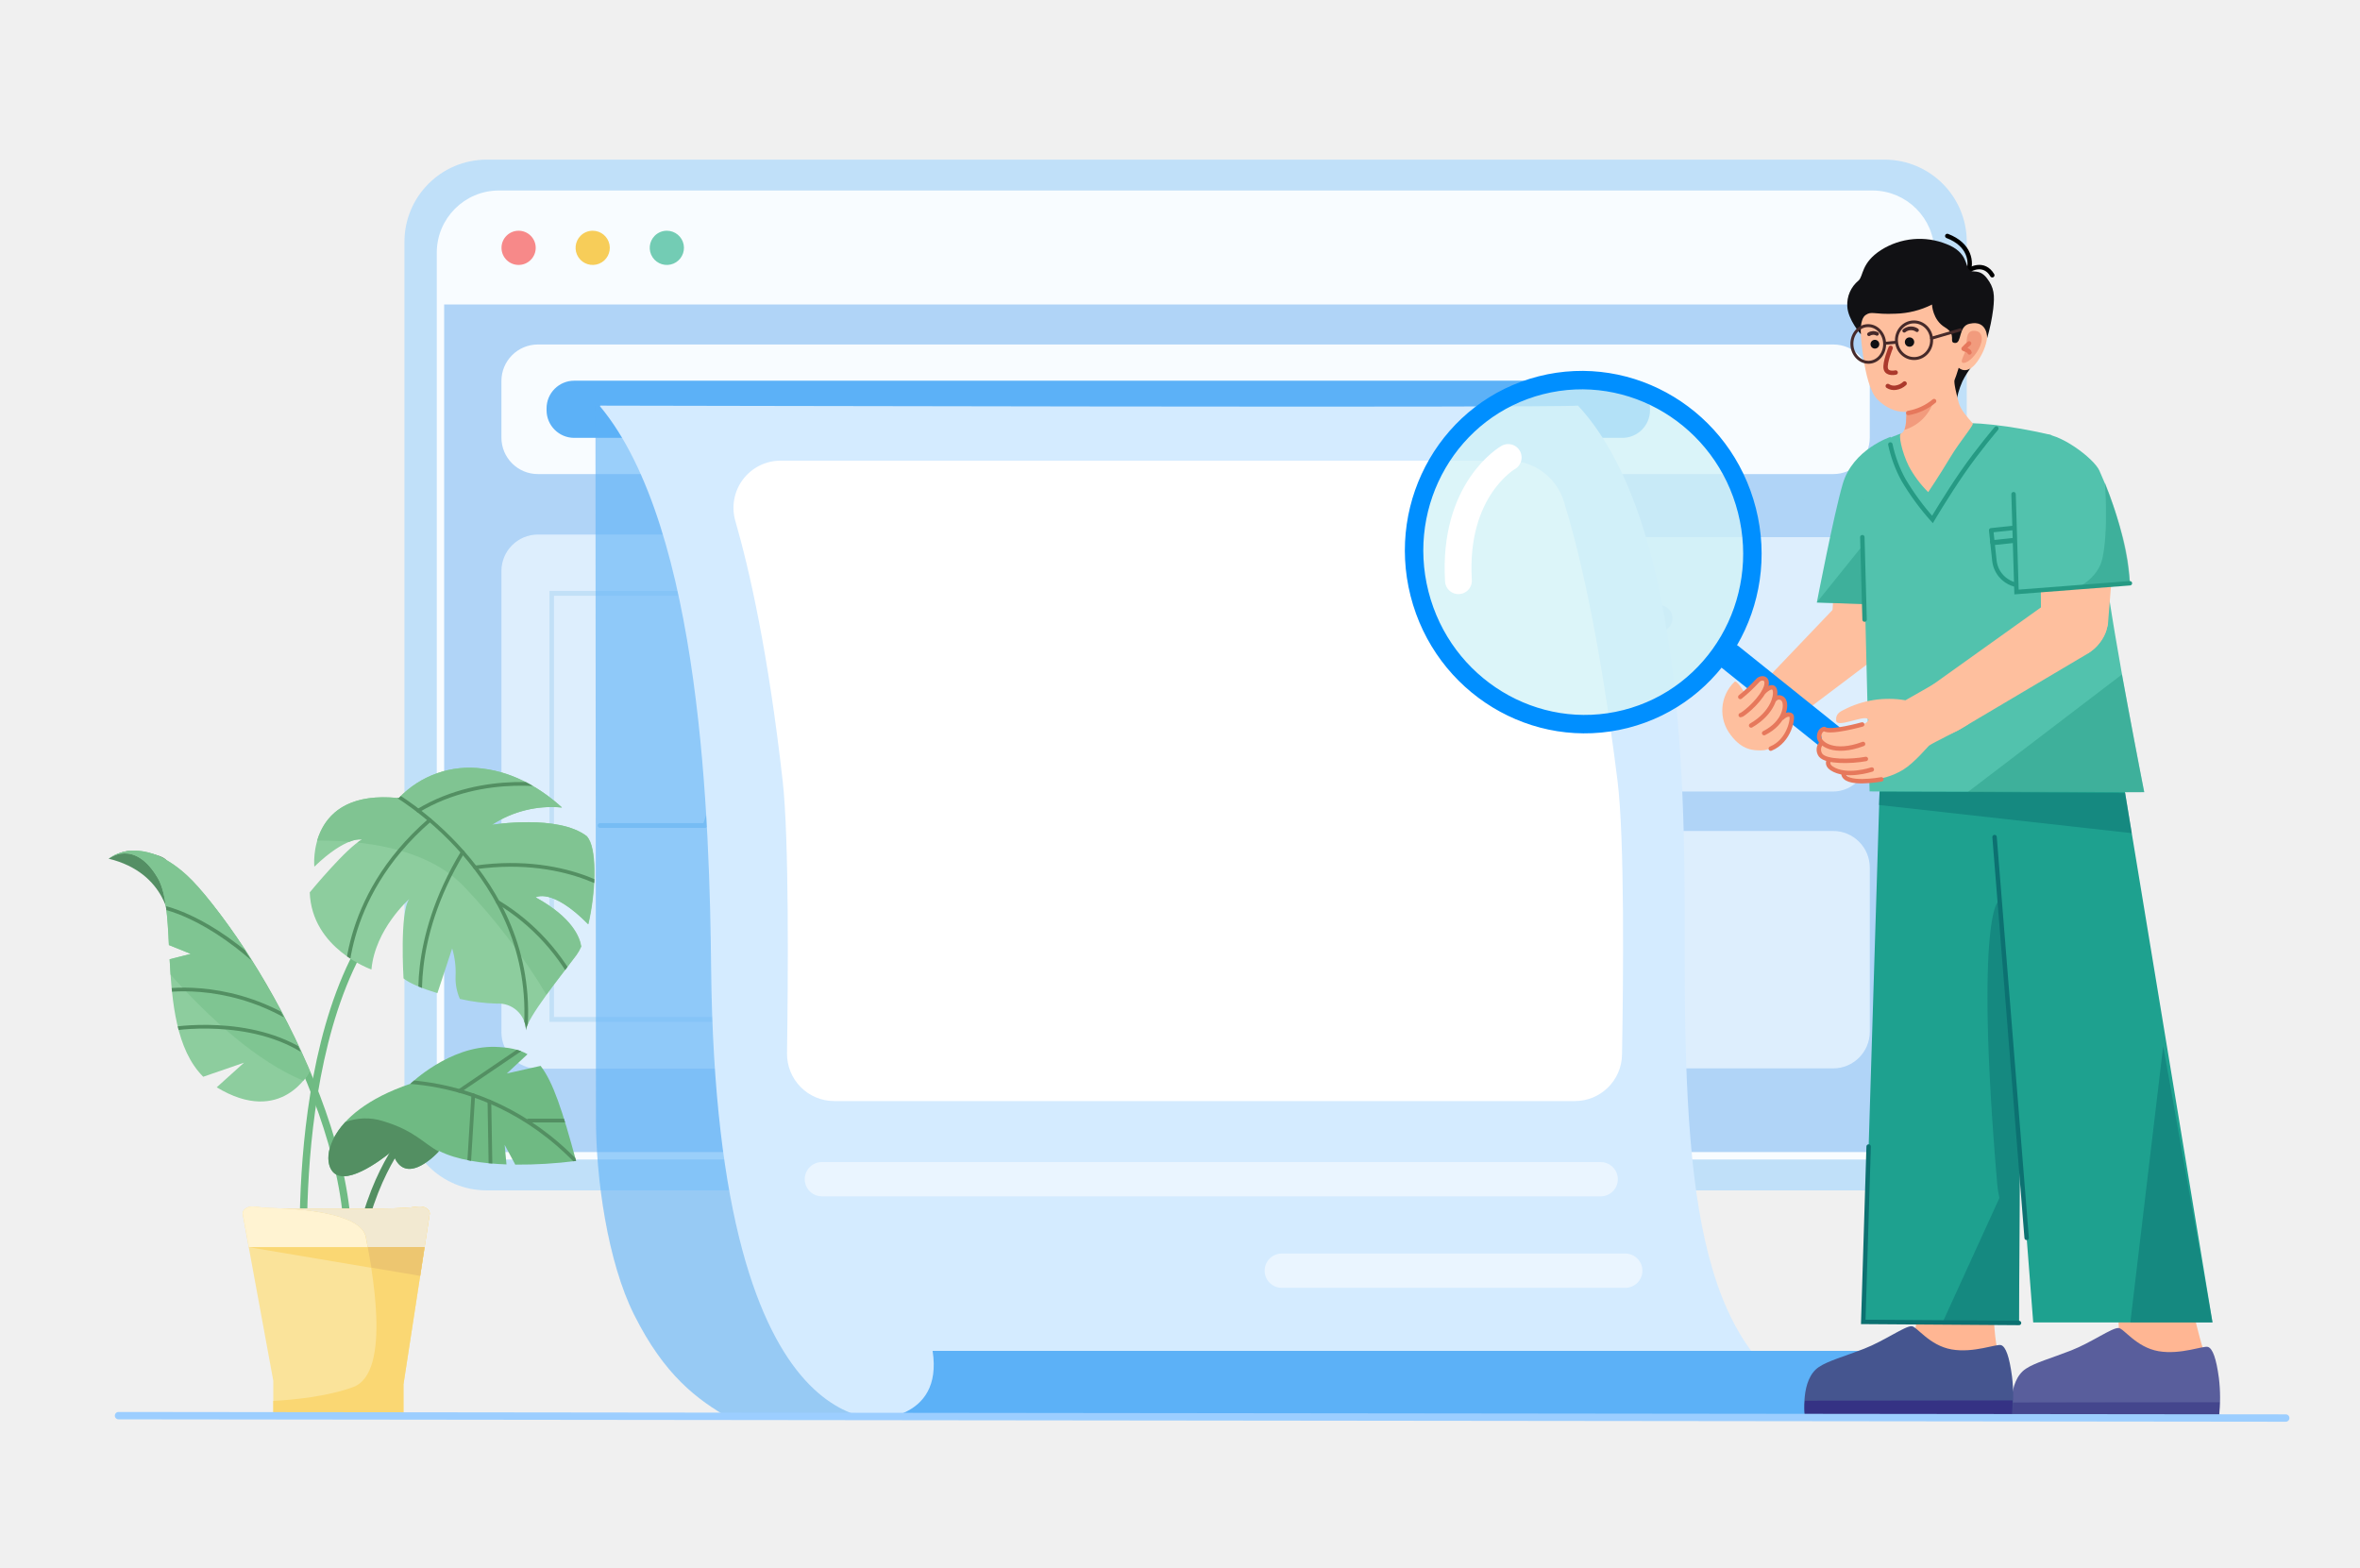
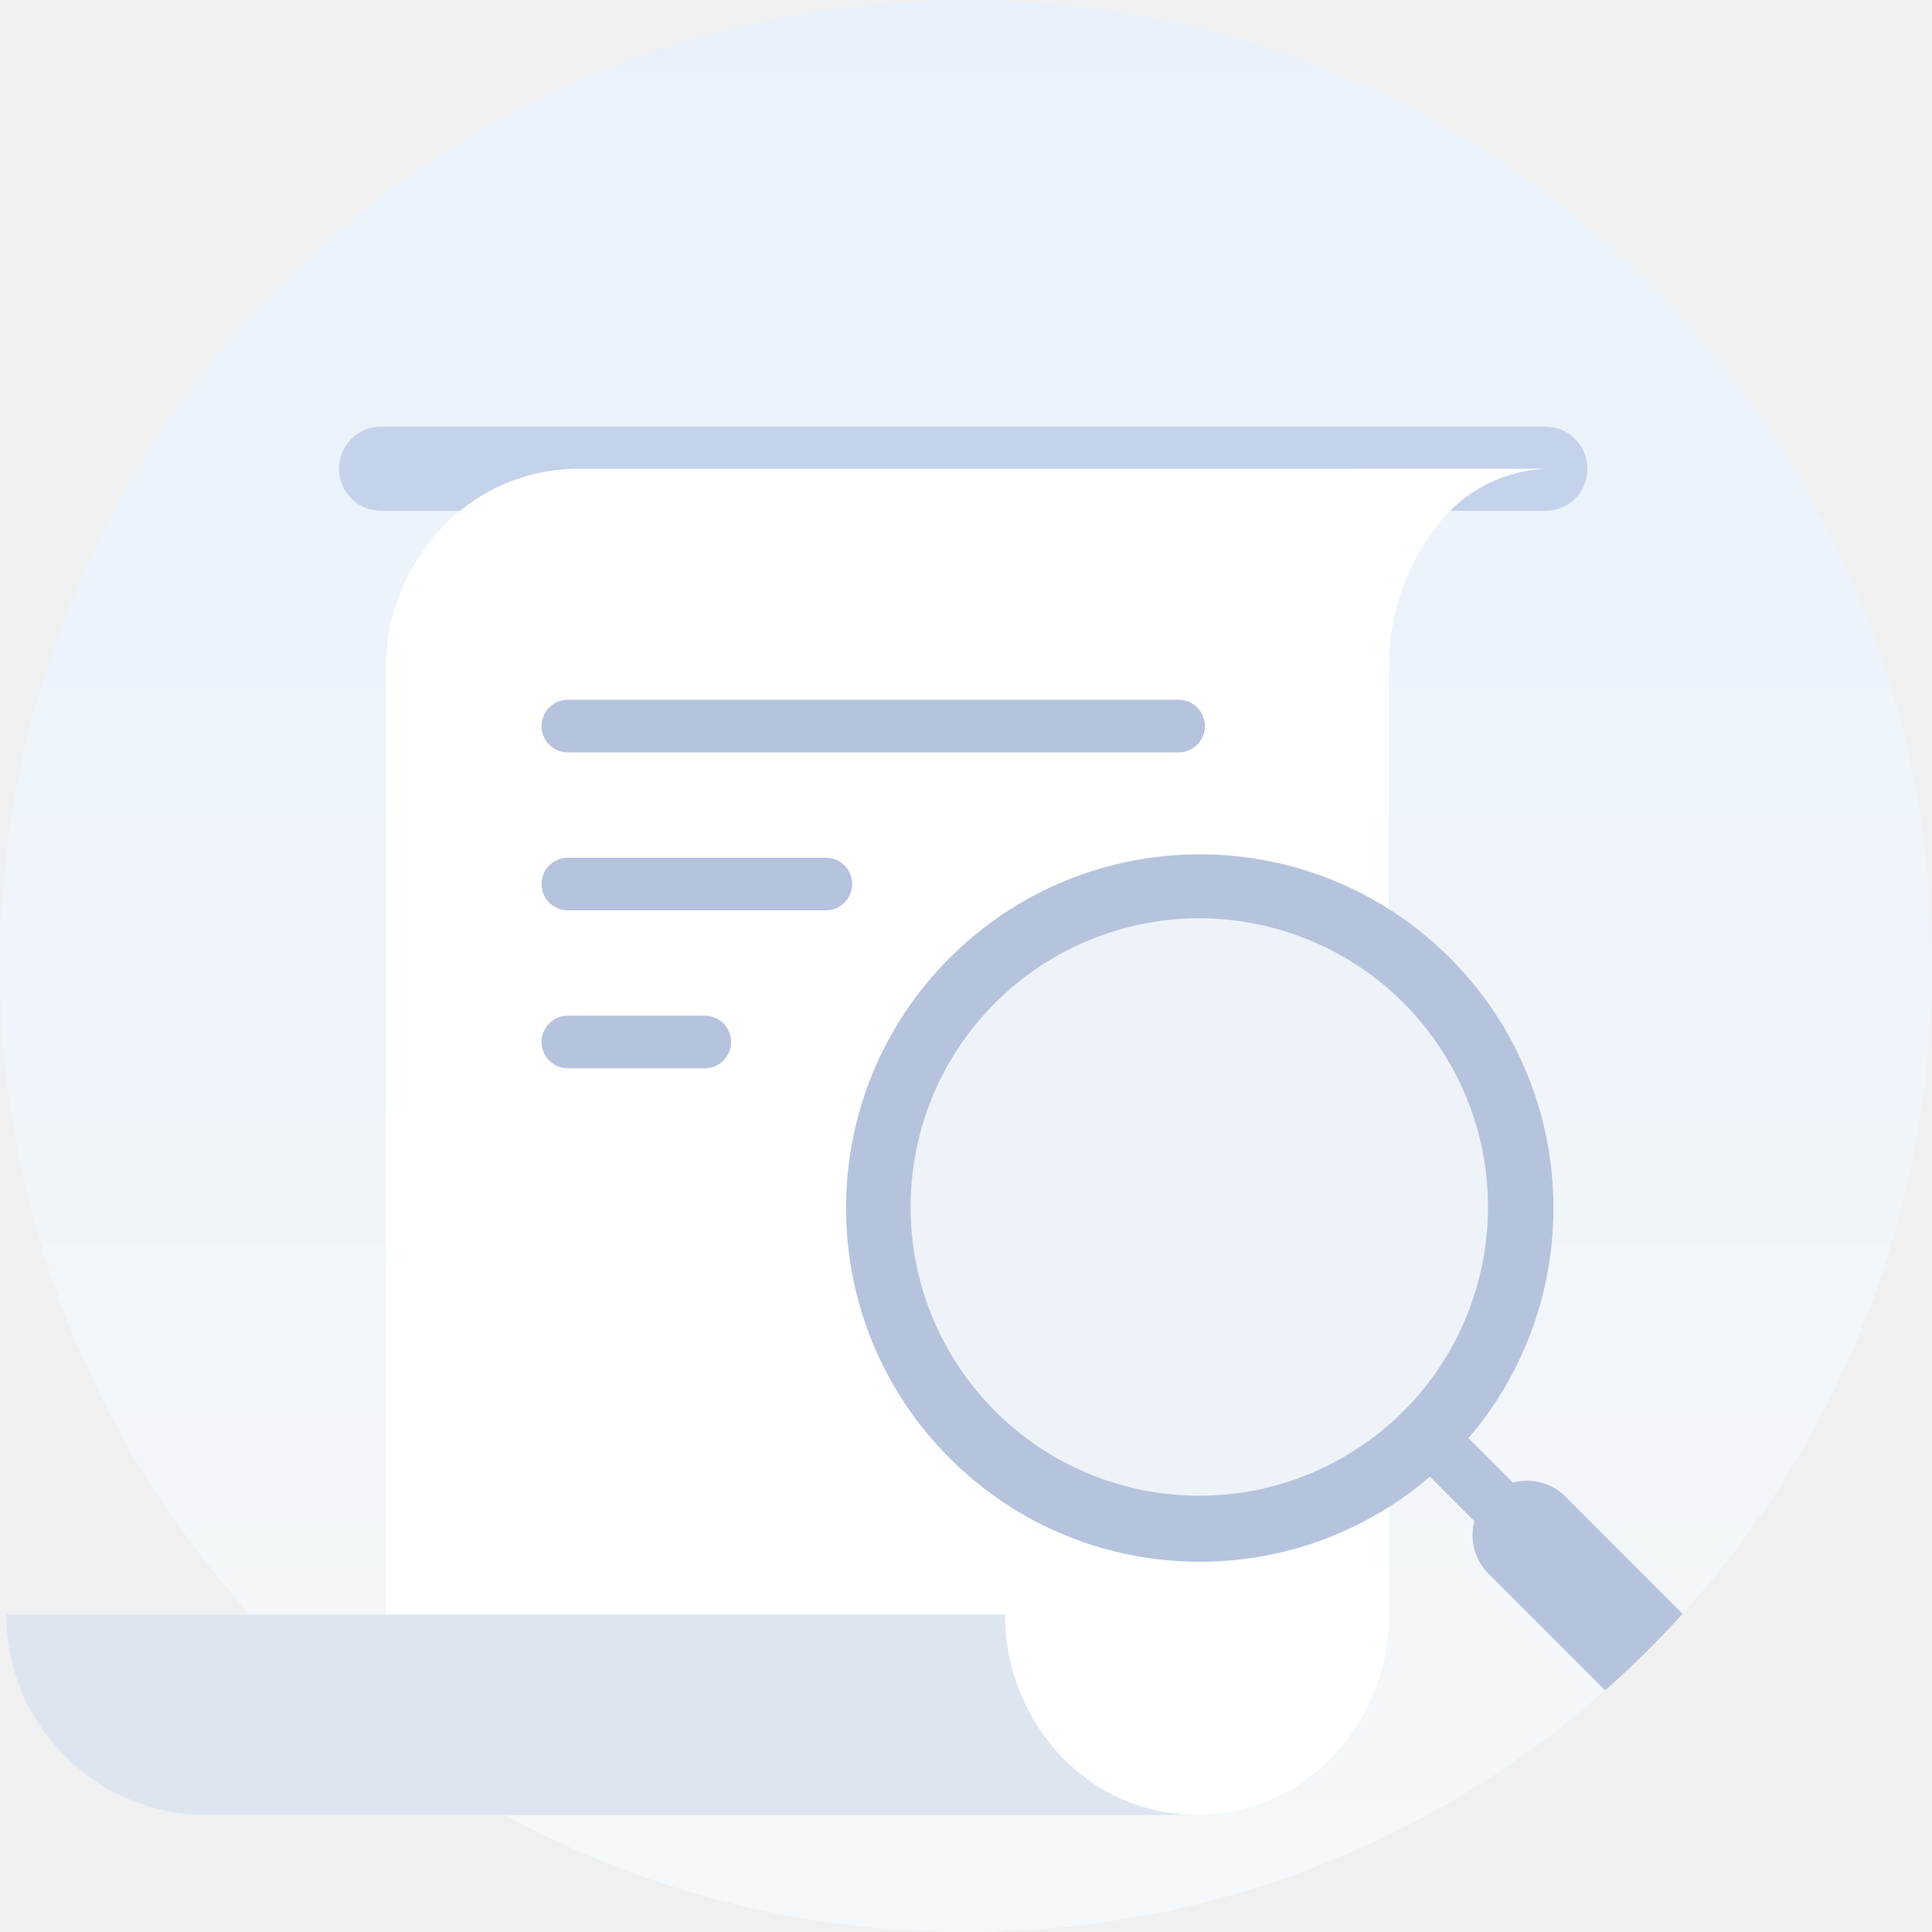
- <svg xmlns="http://www.w3.org/2000/svg" id="图层_2" data-name="图层 2" width="640" height="425" viewBox="0 0 640 425">
+ <svg xmlns="http://www.w3.org/2000/svg" width="130" height="130" viewBox="0 0 130 130">
  <defs>
+     <linearGradient id="linear-gradient" x1="0.5" x2="0.5" y2="1" gradientUnits="objectBoundingBox">
+       <stop offset="0" stop-color="#e8f1fa" />
+       <stop offset="1" stop-color="#f5f8fa" />
+     </linearGradient>
    <clipPath id="clip-path">
-       <path id="路径_20140" data-name="路径 20140" d="M159.18,226.8c-7.76-6.05-25.77-3.13-25.77-3.13a29.63,29.63,0,0,1,19-4.68c-5.23-4.78-12.66-9.5-21.5-10.56a26.46,26.46,0,0,0-22.78,8c-25-2.64-22.89,18.6-22.89,18.6,8.8-8.48,13-7.37,13-7.37C94.23,229.56,84,242,84,242c.55,15.3,16.73,20.91,16.73,20.91,1-11,10.24-19.09,10.24-19.09-2.64,3.58-1.54,21.51-1.54,21.51,1.58,1.3,5.09,2.76,9.19,4l4-12.14a22.8,22.8,0,0,1,.93,7.51,13.88,13.88,0,0,0,1.16,6.19,50.519,50.519,0,0,0,10,1.27,7.42,7.42,0,0,1,7.92,7.26c.11-3.19,9.58-14.86,13.76-20.47a12.41,12.41,0,0,0,1.27-2.27c-.38-2.52-2.43-7.88-12.35-13.32,0,0,4.34-2.76,14.27,7.29,1.93-8.25,2.42-19.33.11-23.17A6.328,6.328,0,0,1,159.18,226.8Z" fill="none" />
-     </clipPath>
-     <clipPath id="clip-path-2">
-       <path id="路径_20144" data-name="路径 20144" d="M146.6,289.05l-9.16,2.06,5.61-5.22c-2.34-1.36-5.16-1.88-8.83-2-12.33-.29-22.9,10-22.9,10-23.47,7.92-24.79,22.16-20.1,24.65s15.12-6.41,15.12-6.41c3.08,10.9,12.76,0,12.76,0,4.9,2.46,11.76,3.4,18.25,3.64l-.49-5.3,2.88,5.36a123.933,123.933,0,0,0,16.49-1C152.54,301.23,150,293.42,146.6,289.05Z" fill="none" />
-     </clipPath>
-     <clipPath id="clip-path-3">
-       <path id="路径_20149" data-name="路径 20149" d="M50.72,237.41c-12.76-11.74-21.27-4.55-21.27-4.55s7-5.58,13.35,5.28c2.2,3.79,2.64,10.53,3,18.14l5.93,2.4L46,260.13c.62,11.66,1.77,24.53,9.11,31.87l11.07-3.82-7.41,6.68c17.65,10.69,25.2-4.3,25.2-4.3C73.39,265.9,58.12,244.21,50.72,237.41Z" fill="none" />
+       <circle id="椭圆_164" data-name="椭圆 164" cx="65" cy="65" r="65" transform="translate(-0.427 -0.427)" fill="none" />
    </clipPath>
  </defs>
-   <g id="无数据">
-     <rect id="矩形_4568" data-name="矩形 4568" width="423.68" height="279.52" rx="22.3" transform="translate(109.68 43.29)" fill="#c0e0f9" />
-     <rect id="矩形_4569" data-name="矩形 4569" width="404.15" height="260.77" rx="15.86" transform="translate(119.45 52.66)" fill="#b0d4f7" stroke="#f8fcff" stroke-miterlimit="10" stroke-width="2" />
-     <path id="路径_20087" data-name="路径 20087" d="M523.6,82.56V69.06a16.4,16.4,0,0,0-16.4-16.4H135.84a16.39,16.39,0,0,0-16.39,16.4v13.5Z" fill="#f8fcff" />
-     <path id="路径_52" data-name="路径 52" d="M140.63,62.57a4.638,4.638,0,1,0,.02,0h0" fill="#f78989" />
-     <path id="路径_53" data-name="路径 53" d="M160.74,62.57a4.64,4.64,0,1,1-3.287,1.355,4.64,4.64,0,0,1,3.287-1.355h0" fill="#f7cd59" />
-     <path id="路径_54" data-name="路径 54" d="M180.85,62.57a4.64,4.64,0,1,1-3.287,1.355,4.64,4.64,0,0,1,3.287-1.355h0" fill="#73ccb4" />
-     <rect id="矩形_4570" data-name="矩形 4570" width="371.08" height="35.14" rx="9.89" transform="translate(135.98 93.42)" fill="#f8fcff" />
-     <rect id="矩形_4571" data-name="矩形 4571" width="163.31" height="144.85" rx="9.9" transform="translate(135.98 144.96)" fill="#e9f5ff" opacity="0.8" />
-     <g id="组_24385" data-name="组 24385" opacity="0.42">
-       <path id="路径_20088" data-name="路径 20088" d="M286.33,277.11H149V160.25H286.33Zm-136.09-1.32H285V161.57H150.24Z" fill="#9eceef" />
-     </g>
-     <rect id="矩形_4572" data-name="矩形 4572" width="299.24" height="15.5" rx="7.5" transform="translate(148.22 103.24)" fill="#5cb1f7" />
-     <path id="路径_20089" data-name="路径 20089" d="M414.92,214.65h82.16c5.51,0,10-4.79,10-10.7V156.36c0-5.9-4.47-10.69-10-10.69H414.92c-5.51,0-10,4.79-10,10.69V204C404.94,209.86,409.41,214.65,414.92,214.65Z" fill="#e9f5ff" opacity="0.8" />
-     <g id="组_24386" data-name="组 24386" opacity="0.42">
-       <path id="路径_20090" data-name="路径 20090" d="M419.3,164.1H450a3.57,3.57,0,1,1,0,7.14H419.3a3.57,3.57,0,0,1,0-7.14Z" fill="#9eceef" />
-       <path id="路径_20091" data-name="路径 20091" d="M419.3,178.9h26.6a3.56,3.56,0,0,1,0,7.12H419.3a3.56,3.56,0,1,1,0-7.12Z" fill="#9eceef" />
-       <path id="路径_20092" data-name="路径 20092" d="M419.3,193.69h19.47a3.56,3.56,0,0,1,0,7.12H419.3a3.56,3.56,0,1,1,0-7.12Z" fill="#9eceef" />
-     </g>
-     <g id="组_24387" data-name="组 24387" opacity="0.8">
-       <rect id="矩形_4573" data-name="矩形 4573" width="102.12" height="64.38" rx="9.94" transform="translate(404.94 225.35)" fill="#e9f5ff" />
-     </g>
-     <path id="路径_20093" data-name="路径 20093" d="M162.73,223.86h28.5l4.87-14.75,6.95,15.3,5.56-30.05,16.68,51.35,5.56-21.85h10.42l4.17-8.74,6.26,8.74h20.85" fill="none" stroke="#9eceef" stroke-linecap="round" stroke-linejoin="round" stroke-width="1.29" />
-     <rect id="矩形_4574" data-name="矩形 4574" width="77" height="139" rx="6.23" transform="translate(313.62 150.59)" fill="#e9f5ff" opacity="0.8" />
-     <path id="路径_20094" data-name="路径 20094" d="M423.17,246a16.24,16.24,0,0,1,15.42-4.34,2.95,2.95,0,0,1-1.38,5.73,10.47,10.47,0,1,0,7.88,11.74,2.95,2.95,0,1,1,5.83.88A16.361,16.361,0,1,1,423.17,246Z" fill="#9eceef" opacity="0.42" />
-     <path id="路径_20095" data-name="路径 20095" d="M161.48,110l.13,193.37c0,16.14,3.13,38.73,10.35,53.16,8.27,16.54,17.11,23,25.95,28.11h47.4l-59-264.11Z" fill="#5cb1f7" opacity="0.6" />
-     <path id="路径_20096" data-name="路径 20096" d="M162.82,110c10,0,260.55.61,265,0a.13.13,0,0,1,.12,0c30.23,32.68,28.94,112.6,28.94,151.57,0,70.72,6.23,109.39,42,122.32a.15.15,0,0,1-.07.29c-2.95,0-8.95.39-20.94.39h0l-234.47-.13h0c-.83.24-49.12,13.26-50.55-121.77-.41-38.84-2.52-119.32-30.14-152.5a.14.14,0,0,1,.11-.17Z" fill="#d4ebff" />
-     <path id="路径_20097" data-name="路径 20097" d="M252.91,366.33H506.82s5.06,18.57-12.64,18.57H236.29S255.91,385.59,252.91,366.33Z" fill="#5cb1f7" />
-     <path id="路径_20098" data-name="路径 20098" d="M427,298.59H226.24a12.8,12.8,0,0,1-12.81-13c.29-20.14.57-58.22-1.17-73.73-3.92-34.84-9-57.27-12.85-70.6a12.79,12.79,0,0,1,12.3-16.34H409.08a15.69,15.69,0,0,1,15,11c3.77,12.06,9.54,35.31,14.58,75.91,1.94,15.61,1.57,54.12,1.21,74.16A12.78,12.78,0,0,1,427,298.59Z" fill="#fff" />
-     <path id="路径_20099" data-name="路径 20099" d="M440.78,349.24H347.6a4.64,4.64,0,0,1-4.25-2.76h0a4.65,4.65,0,0,1,4.25-6.54h93.18A4.64,4.64,0,0,1,445,342.7h0a4.65,4.65,0,0,1-4.22,6.54Z" fill="#fff" opacity="0.5" />
-     <path id="路径_20100" data-name="路径 20100" d="M434.08,324.43H222.88a4.64,4.64,0,0,1-4.58-3.86h0a4.65,4.65,0,0,1,4.58-5.44h211.2a4.66,4.66,0,0,1,4.59,3.87h0a4.64,4.64,0,0,1-4.59,5.43Z" fill="#fff" opacity="0.5" />
-     <path id="路径_20101" data-name="路径 20101" d="M481.76,198.7s-6.38,5.1-9.63.16c-2.5-3.79,1.49-9,1.49-9l24.22-25.38s6.31-5.29,11.71,1.16c5.93,7.09-.39,12.38-.39,12.38Z" fill="#febf9e" />
-     <path id="路径_20102" data-name="路径 20102" d="M497.77,150.47l-1,18.69s1.15,8.72,8.38,9.16c8.12.49,10.4-7.24,10.4-7.24l1.17-19.23s.54-9-9.39-9.65C498.31,141.65,497.77,150.47,497.77,150.47Z" fill="#febf9e" />
-     <g id="组_10874" data-name="组 10874">
-       <path id="形状_23-2" data-name="形状 23-2" d="M592.68,345.69s3.49,17.89,5.72,22.71-3.59,7.05-14,6.52-17.31-9.62-12.11-9.4,0-19.8,0-19.8Z" fill="#ffb693" />
-       <g id="组_10860" data-name="组 10860">
-         <path id="形状_24-2" data-name="形状 24-2" d="M574.52,360.14c1.38,0,4.76,5.23,10.84,6.28s12.25-1.61,13.46-1.14,2.19,3,2.92,8.47a44.22,44.22,0,0,1,0,10.6l-56.19.07s-1.29-9.84,3.82-13.23c2.52-1.68,6.72-2.8,12.24-4.95S572.78,360,574.52,360.14Z" fill="#595e9c" />
-         <path id="形状_24-2-2" data-name="形状 24-2-2" d="M601.9,380.26c0,2.07-.15,4.09-.15,4.09l-56.18.07a18,18,0,0,1-.05-4.09S601.93,380.23,601.9,380.26Z" fill="#44468d" />
+   <g id="组_24795" data-name="组 24795" transform="translate(0.427 0.427)">
+     <g id="组_24790" data-name="组 24790" transform="translate(0 0)">
+       <circle id="椭圆_165" data-name="椭圆 165" cx="65" cy="65" r="65" transform="translate(-0.427 -0.427)" fill="url(#linear-gradient)" />
+       <path id="矩形_4114" data-name="矩形 4114" d="M28.834,32.846h78.339a2.834,2.834,0,0,1,2.834,2.834h0a2.834,2.834,0,0,1-2.834,2.833H28.834A2.834,2.834,0,0,1,26,35.68h0A2.834,2.834,0,0,1,28.834,32.846Z" transform="translate(-3.615 -4.566)" fill="#c5d2eb" />
+       <g id="组_24772" data-name="组 24772" transform="translate(0 31.114)">
+         <path id="联合_15" data-name="联合 15" d="M13.488,125.679H67.848a11.152,11.152,0,0,0,4.368,9.007c3.156,2.6,3.979,4.53,8.069,4.481h-66.8A13.487,13.487,0,0,1,0,125.68H13.488Z" transform="translate(0 -48.586)" fill="#dde6f0" />
+         <path id="联合_18" data-name="联合 18" d="M107.894,36.138a9.713,9.713,0,0,0-7.588,3.951,15.3,15.3,0,0,0-3.146,9.535h0v63.606h0a13.7,13.7,0,0,1-3.788,9.537,12.536,12.536,0,0,1-17.72.549q-.283-.266-.549-.549a13.705,13.705,0,0,1-3.775-9.536H29.664V49.626h0a13.708,13.708,0,0,1,3.783-9.536,12.572,12.572,0,0,1,9.135-3.95Z" transform="translate(-4.124 -36.138)" fill="#fff" />
+       </g>
+       <rect id="矩形_4123" data-name="矩形 4123" width="44.636" height="3.543" rx="1.771" transform="translate(36.013 46.658)" fill="#b6c3dd" />
+       <rect id="矩形_4124" data-name="矩形 4124" width="20.901" height="3.543" rx="1.771" transform="translate(36.013 57.286)" fill="#b6c3dd" />
+       <rect id="矩形_4128" data-name="矩形 4128" width="12.754" height="3.543" rx="1.771" transform="translate(36.013 67.914)" fill="#b6c3dd" />
+       <g id="组_24793" data-name="组 24793">
+         <g id="组_24792" data-name="组 24792" clip-path="url(#clip-path)">
+           <g id="蒙版组_1088" data-name="蒙版组 1088" transform="translate(56.501 57.06)">
+             <g id="组_24773" data-name="组 24773">
+               <path id="矩形_4125" data-name="矩形 4125" d="M109.734,110.375h0a1.831,1.831,0,0,1,2.59,0l5.18,5.18a1.832,1.832,0,0,1,0,2.59h0a1.832,1.832,0,0,1-2.59,0l-5.18-5.18A1.832,1.832,0,0,1,109.734,110.375Z" transform="translate(-71.682 -72.33)" fill="#b6c3dd" />
+               <path id="矩形_4126" data-name="矩形 4126" d="M115.665,116.3h0a3.661,3.661,0,0,1,5.18,0L131.2,126.664a3.663,3.663,0,0,1,0,5.18h0a3.663,3.663,0,0,1-5.18,0l-10.359-10.359A3.661,3.661,0,0,1,115.665,116.3Z" transform="translate(-72.431 -73.079)" fill="#b6c3dd" />
+               <g id="路径_20091" data-name="路径 20091">
+                 <path id="路径_20092" data-name="路径 20092" d="M105.079,105.729a21.569,21.569,0,1,1,4.756-7.161A21.509,21.509,0,0,1,105.079,105.729Z" transform="translate(-65.971 -66.621)" fill="#edf3f9" />
+                 <path id="路径_20093" data-name="路径 20093" d="M75.639,76.288a19.425,19.425,0,1,0,6.447-4.282,19.365,19.365,0,0,0-6.447,4.282m-3.044-3.044a23.8,23.8,0,1,1,0,33.658A23.8,23.8,0,0,1,72.594,73.244Z" transform="translate(-65.624 -66.273)" fill="#b6c3dd" />
+               </g>
+             </g>
+           </g>
+         </g>
      </g>
    </g>
-     <path id="形状_673" data-name="形状 673" d="M575.26,208.72,600,358.62H551.38l-11.62-149.9Z" fill="#1ea18f" />
-     <g id="组_10874-2" data-name="组 10874">
-       <path id="形状_23-2-2" data-name="形状 23-2" d="M540.56,345.2s-.5,17.89,1.72,22.71-3.59,7-14,6.53S511,364.81,516.17,365s4-19.81,4-19.81Z" fill="#ffb693" />
-       <g id="组_10860-2" data-name="组 10860">
-         <path id="形状_24-2-2-2" data-name="形状 24-2" d="M518.41,359.65c1.38,0,4.76,5.23,10.83,6.29s12.26-1.61,13.47-1.15,2.19,3,2.92,8.48a43.63,43.63,0,0,1,0,10.59l-56.18.08s-1.3-9.84,3.82-13.24c2.52-1.68,6.72-2.79,12.24-4.94S516.66,359.54,518.41,359.65Z" fill="#45558f" />
-         <path id="形状_24-2-2-3" data-name="形状 24-2-2" d="M545.79,379.77c0,2.08-.15,4.09-.15,4.09l-56.18.08a18,18,0,0,1,0-4.09S545.82,379.75,545.79,379.77Z" fill="#353284" />
-       </g>
-     </g>
-     <path id="形状_672" data-name="形状 672" d="M510.12,201.53l-4.83,157,42.24.29.8-159.36Z" fill="#1ea18f" />
-     <path id="路径_20103" data-name="路径 20103" d="M547.64,337.71l.12-25-.12.28v-2.61l-5.3-65.51c-.16-2.32-7,2.74-.72,76.3a28.39,28.39,0,0,0,.59,3.71l-15.42,33.76,20.74.15.11-21.06Z" fill="#0c7171" opacity="0.5" />
-     <path id="路径_8975" data-name="路径 8975" d="M509.54,218.3l68.56,7.64-1.79-10.88-66.6-.45Z" fill="#0c7171" opacity="0.5" />
-     <path id="路径_20104" data-name="路径 20104" d="M492.7,163.4l21.4.67-1.37-45.61s-10.24,3.34-13,12.75C497.27,139.62,492.7,163.4,492.7,163.4Z" fill="#52c2ad" />
-     <path id="路径_20105" data-name="路径 20105" d="M505.65,147.27l-12.95,16.1,14.2.55Z" fill="#269a84" opacity="0.45" />
-     <path id="形状_671" data-name="形状 671" d="M515,117.75c-5.21,1.81-8.57,4.75-10.16,5.7,0,3.15,2.17,91.17,2.17,91.17l74.49.19s-8.06-40.13-10.81-61.74c0-1.73-14.41-35.11-14.41-35.11-11.07-2.6-21.54-3.75-27.92-3.06A68.12,68.12,0,0,0,515,117.75Z" fill="#52c2ad" />
-     <path id="路径_8759" data-name="路径 8759" d="M512.64,120.53a35,35,0,0,0,3.54,9.58,68.62,68.62,0,0,0,7.88,10.76s3.85-6.53,8.13-12.73,9.19-11.94,9.19-11.94" fill="none" stroke="#269a84" stroke-linecap="round" stroke-width="1.2" />
-     <path id="路径_8765" data-name="路径 8765" d="M575.42,182.92l-41.85,31.92s47.22.09,47.88,0Z" fill="#269a84" opacity="0.45" />
-     <path id="路径_169" data-name="路径 169" d="M536.34,143.36l15-2.13,1.24,8.75a7.6,7.6,0,0,1-15,2.41v-.27Z" fill="none" />
-     <g id="组_8980" data-name="组 8980">
-       <g id="矩形_3658" data-name="矩形 3658">
-         <path id="路径_20106" data-name="路径 20106" d="M539.74,146.76l16.09-1.7h0l.56,5.31a8.1,8.1,0,0,1-7.2,8.9h0a8.1,8.1,0,0,1-8.89-7.2h0Z" fill="none" />
-         <path id="路径_20107" data-name="路径 20107" d="M540.34,147.25l15-1.58h0l.5,4.76a7.54,7.54,0,0,1-6.71,8.29h0a7.54,7.54,0,0,1-8.28-6.71Z" fill="none" stroke="#269a84" stroke-width="1.2" />
-       </g>
-       <g id="矩形_3670" data-name="矩形 3670">
-         <rect id="矩形_4575" data-name="矩形 4575" width="16.17" height="4.41" transform="matrix(0.994, -0.105, 0.105, 0.994, 539.374, 143.316)" fill="none" />
-         <rect id="矩形_4576" data-name="矩形 4576" width="15.07" height="3.3" transform="matrix(0.994, -0.105, 0.105, 0.994, 539.979, 143.805)" fill="none" stroke="#269a84" stroke-linecap="round" stroke-linejoin="round" stroke-width="1.2" />
-       </g>
-     </g>
-     <g id="组_10905" data-name="组 10905">
-       <g id="组_8976" data-name="组 8976">
-         <path id="路径_8738" data-name="路径 8738" d="M534.91,99.14a22.822,22.822,0,0,0-2.72,4.26,22.453,22.453,0,0,0-1.78,6.33l-2-5.62,2.31-6Z" fill="#111114" />
-         <path id="路径_8743" data-name="路径 8743" d="M533.66,74.16c1.23-3.15.5-7.84-5.58-10.17" fill="none" stroke="#000" stroke-linecap="round" stroke-linejoin="round" stroke-width="1.2" />
-         <path id="路径_8744" data-name="路径 8744" d="M534.19,73.14s3.82-2.34,6.09,1.5" fill="none" stroke="#000" stroke-linecap="round" stroke-width="1.2" />
-         <g id="组_8971" data-name="组 8971">
-           <path id="路径_8742" data-name="路径 8742" d="M504.47,88.41s.66,15.83,4.6,19.84,7.88,3.41,7.88,3.41.32,5.34-1.43,5.9c-.76.25.23,5,2.08,8.78a29.609,29.609,0,0,0,5.3,7.12s3.11-4.61,5.92-9.32,6.94-9.34,6.09-9.41c-1.21-1.39-3.21-3.54-3.73-5.52s-1.41-5.51-1.13-6.17c.06-.14.28-.68.45-1.21.35-1,.68-2.1.68-2.1s2.2,2.26,5-1.62,4-9.32,1-10.94-6.21,1.71-6.54,3.79.11-3.4-3.52-6.52-10.68-3.8-16.33-2.81S504.47,88.41,504.47,88.41Z" fill="#febf9e" />
-           <path id="路径_6083" data-name="路径 6083" d="M523.93,82.59a23.39,23.39,0,0,1-9.87,2.48c-6,.27-6.45-.79-8.13.36s-1.28,5.25-1.28,5.25-3.52-4-3.69-7.6a8.38,8.38,0,0,1,3.05-7c1.38-1.24.64-4.76,6.13-8.29a19.55,19.55,0,0,1,17.8-1.57c5.75,2.24,4.95,6,6.15,7,.81.88,2.66-.42,4.69,2.17s2.18,4.63,1.75,8.43a52.155,52.155,0,0,1-1.64,7.89s.17-5-4.71-3.93c-3.2.62-2.07,5.35-4,5.23s.67-2.21-2.72-4.23S523.93,82.59,523.93,82.59Z" fill="#111114" />
-         </g>
-         <path id="形状_128" data-name="形状 128" d="M512.72,94.34s-1.67,4-1.33,5.62,2.68,1.06,2.68,1.06" fill="none" stroke="#ab392c" stroke-linecap="round" stroke-linejoin="round" stroke-width="1.2" />
-         <path id="形状_110_拷贝" data-name="形状 110 拷贝" d="M511.94,104.68a3.07,3.07,0,0,0,2.17.46A4.39,4.39,0,0,0,516.5,104" fill="none" stroke="#ab392c" stroke-linecap="round" stroke-linejoin="round" stroke-width="1.2" />
-         <path id="路径_8747" data-name="路径 8747" d="M517.5,112a15,15,0,0,0,7-3.23" fill="none" stroke="#e6785c" stroke-linecap="round" stroke-width="1.2" />
-         <path id="路径_8748" data-name="路径 8748" d="M535.27,89.7c2.41,0,2.73,2.31,1.36,4.89s-3.43,4.07-4.34,3.8.59-2.33.89-3.86S532.86,89.7,535.27,89.7Z" fill="#e5785c" opacity="0.5" />
-         <path id="路径_8749" data-name="路径 8749" d="M534,93.12a20.266,20.266,0,0,0-1.5,1.45c0,.08,1.55.46,1.6,1" fill="none" stroke="#e6785c" stroke-linecap="round" stroke-linejoin="round" stroke-width="1.2" />
-         <circle id="椭圆_937" data-name="椭圆 937" cx="1.19" cy="1.19" r="1.19" transform="translate(507.26 92.15)" fill="#101013" />
-         <circle id="椭圆_938" data-name="椭圆 938" cx="1.27" cy="1.27" r="1.27" transform="translate(516.57 91.49)" fill="#101013" />
-         <path id="路径_8750" data-name="路径 8750" d="M524.33,108.89a15.07,15.07,0,0,1-3.48,2,14.311,14.311,0,0,1-3.88.78s0,1.47-.08,2.78a7.371,7.371,0,0,1-.46,2.14,12,12,0,0,0,7.9-7.66Z" fill="#e6785c" opacity="0.5" />
-         <path id="路径_8985" data-name="路径 8985" d="M506.85,90.64a2.1,2.1,0,0,1,2.16-.1" fill="none" stroke="#462a2a" stroke-linecap="round" stroke-width="1" />
-         <path id="路径_8986" data-name="路径 8986" d="M516.4,89.69a2.88,2.88,0,0,1,3.46-.15" fill="none" stroke="#462a2a" stroke-linecap="round" stroke-width="1" />
-       </g>
-       <g id="组_8972" data-name="组 8972">
-         <ellipse id="椭圆_16" data-name="椭圆 16" cx="4.44" cy="4.97" rx="4.44" ry="4.97" transform="translate(501.993 88.506) rotate(-2.54)" fill="none" stroke="#462a2a" stroke-width="0.8" />
-         <ellipse id="椭圆_18" data-name="椭圆 18" cx="4.77" cy="4.97" rx="4.77" ry="4.97" transform="translate(514.076 87.511) rotate(-2.54)" fill="none" stroke="#462a2a" stroke-width="0.8" />
-         <path id="路径_8745" data-name="路径 8745" d="M511.06,93.11l3.51-.34" fill="none" stroke="#462a2a" stroke-width="0.8" />
-         <path id="路径_8746" data-name="路径 8746" d="M523.83,91.72l7.83-2.29" fill="none" stroke="#462a2a" stroke-linecap="round" stroke-width="0.8" />
-       </g>
-     </g>
-     <path id="路径_8766" data-name="路径 8766" d="M540.9,227l8.7,108.69" fill="none" stroke="#0c7171" stroke-linecap="round" stroke-width="1.2" />
-     <path id="路径_20108" data-name="路径 20108" d="M506.75,310.92l-1.46,47.56,42.24.29" fill="none" stroke="#0c7171" stroke-linecap="round" stroke-width="1.2" />
-     <path id="路径_20109" data-name="路径 20109" d="M586.63,283.67l-8.91,74.95H600Z" fill="#0c7171" opacity="0.5" />
-     <ellipse id="椭圆_298" data-name="椭圆 298" cx="45.81" cy="46.69" rx="45.81" ry="46.69" transform="translate(373.447 115.771) rotate(-14.27)" fill="#d0f2f7" opacity="0.75" />
-     <ellipse id="椭圆_299" data-name="椭圆 299" cx="45.81" cy="46.69" rx="45.81" ry="46.69" transform="translate(373.447 115.771) rotate(-14.27)" fill="none" stroke="#008fff" stroke-miterlimit="10" stroke-width="5" />
-     <path id="路径_20110" data-name="路径 20110" d="M409,124.06s-15,8.5-13.49,33.42" fill="none" stroke="#fff" stroke-linecap="round" stroke-miterlimit="10" stroke-width="7.27" />
-     <path id="路径_20111" data-name="路径 20111" d="M509.66,210.61h0a3.66,3.66,0,0,1-5.19.61L466.91,181.1a3.82,3.82,0,0,1-.65-5.28h0a3.66,3.66,0,0,1,5.19-.61L509,205.33A3.82,3.82,0,0,1,509.66,210.61Z" fill="#008fff" />
-     <path id="路径_20112" data-name="路径 20112" d="M470.38,184.89a10.8,10.8,0,0,0-1,14.47c3.1,4.14,6.2,4.14,8.27,4.14s5.37-1.48,7.48-6.41-1.41-2.82-1.41-2.82,1.41-4.23-.7-4.93c-.67-.23-1.41.7-1.41.7s.7-2.82-.71-3.52c-.89-.45-1.29.8-1.41.7-.48-.38-.37-2.47-1.41-2.81a2,2,0,0,0-2.11.7c-1.49,1.21-1.79,2.82-2.82,2.82C473.12,187.93,471,184.26,470.38,184.89Z" fill="#febf9e" />
-     <path id="路径_20113" data-name="路径 20113" d="M471.94,189a40,40,0,0,0,4.63-4.34,1.81,1.81,0,0,1,1.42-.71c1,0,1.67,1.09.47,3.36-1.82,3.45-6,6.66-6.4,6.62" fill="none" stroke="#e6785c" stroke-linecap="round" stroke-linejoin="round" stroke-width="1.2" />
-     <path id="路径_20114" data-name="路径 20114" d="M478.41,187.58s2.11-2.12,2.81-.71-.35,6.41-6.34,9.87" fill="none" stroke="#e6785c" stroke-linecap="round" stroke-linejoin="round" stroke-width="1.2" />
-     <path id="路径_20115" data-name="路径 20115" d="M481.22,189.69a1.54,1.54,0,0,1,2.39,0c1.14,1.37.43,6.3-5.2,9.12" fill="none" stroke="#e6785c" stroke-linecap="round" stroke-linejoin="round" stroke-width="1.2" />
-     <path id="路径_20116" data-name="路径 20116" d="M483.34,194.62s1.41-1.41,2.43-.6c.56.44-.4,6.89-5.57,9" fill="none" stroke="#e6785c" stroke-linecap="round" stroke-linejoin="round" stroke-width="1.2" />
-     <path id="路径_20117" data-name="路径 20117" d="M516.73,189.9a26.55,26.55,0,0,0-16.84,2.65c-.78.41-2.17,1-1.94,2.91s6.73-1.2,8.33-.63c1.28.46-.51,1.83-4.62,2.86a19.89,19.89,0,0,1-7.25.11c-1.63-.16-.29,1.12-.34,3.48,0,.84-1.13,1.46-.86,2.4s1.54,1.82,2.63,2.74-.86,2.4,3.49,2.84c1.22.12,1.89,1.87,3,2a28.791,28.791,0,0,0,4.25.26,19.42,19.42,0,0,0,9.53-2.78c3.1-1.91,6.71-6.31,7-6.52,1.42-1,7.9-4,10-5.4,4.23-2.75,4.89-6.47,2.86-9.6-2.86-4.4-11.33-1.82-11.33-1.82Z" fill="#febf9e" />
-     <path id="路径_20118" data-name="路径 20118" d="M505,196.46s-8.78,2.45-10.29,1.22c0,0-1.34.17-1.4,2.07s4,5,11.93,2" fill="none" stroke="#e6785c" stroke-linecap="round" stroke-linejoin="round" stroke-width="1.2" />
-     <path id="路径_20119" data-name="路径 20119" d="M506,205.82c-4.06.75-10.73.86-12.25-1a2.57,2.57,0,0,1,0-3.08" fill="none" stroke="#e6785c" stroke-linecap="round" stroke-linejoin="round" stroke-width="1.2" />
-     <path id="路径_20120" data-name="路径 20120" d="M507.61,208.68s-6.93,2.33-10.9-.32c-1.6-1.06-.69-2.29-.69-2.29" fill="none" stroke="#e6785c" stroke-linecap="round" stroke-linejoin="round" stroke-width="1.2" />
-     <path id="路径_20121" data-name="路径 20121" d="M510.21,211.35s-10.17,1.88-10.31-1.66" fill="none" stroke="#e6785c" stroke-linecap="round" stroke-linejoin="round" stroke-width="1.2" />
-     <path id="路径_20122" data-name="路径 20122" d="M553.37,147.88l.13,20.68s1.61,9.54,8.56,9.54c7.83,0,9.57-8.68,9.57-8.68l1.76-21.77s0-10-9.57-10C555.13,137.65,553.37,147.88,553.37,147.88Z" fill="#febf9e" />
-     <path id="路径_20123" data-name="路径 20123" d="M531,198.08s-8.59,4.68-12.16-1c-3.13-5,4-10.48,4-10.48l34.24-24.46s8.47-5.31,12.93,1.8c4.91,7.82-3.56,13.14-3.56,13.14Z" fill="#febf9e" />
-     <line id="直线_66" data-name="直线 66" x2="0.61" y2="22.36" transform="translate(505.04 145.67)" fill="none" stroke="#269a84" stroke-linecap="round" stroke-width="1.2" />
-     <path id="路径_20124" data-name="路径 20124" d="M545.81,126.06l1,34.48,30.74-2.37s-.23-12.75-8.24-30.58c-1.47-3.28-11.16-10.62-16-9.83C544.72,119.18,545.81,126.06,545.81,126.06Z" fill="#52c2ad" />
-     <path id="路径_20125" data-name="路径 20125" d="M563.67,159.24l13.94-1.33a61.148,61.148,0,0,0-1.78-11.73,123,123,0,0,0-5-15.3s1,13.26-.72,20.69C569,156.61,563.67,159.24,563.67,159.24Z" fill="#269a84" opacity="0.45" />
-     <path id="路径_20126" data-name="路径 20126" d="M546.05,134.01l.8,26.53,30.75-2.37" fill="none" stroke="#269a84" stroke-linecap="round" stroke-width="1.2" />
-     <path id="路径_20127" data-name="路径 20127" d="M49.76,238.37c14.32,12.1,49,67.86,44.17,107" fill="none" stroke="#6fbb83" stroke-miterlimit="10" stroke-width="2" />
-     <path id="路径_20128" data-name="路径 20128" d="M46.1,250.47s-.59-13.72-16.65-17.61c0,0,3.22-2.1,5.72-2.12s8.39.83,9.92,2.46S46.1,250.47,46.1,250.47Z" fill="#548f64" />
-     <path id="路径_20129" data-name="路径 20129" d="M50.72,237.41c-12.76-11.74-21.27-4.55-21.27-4.55s7-5.58,13.35,5.28c2.2,3.79,2.64,10.53,3,18.14l5.93,2.4L46,260.13c.62,11.66,1.77,24.53,9.11,31.87l11.07-3.82-7.41,6.68c17.65,10.69,25.2-4.3,25.2-4.3C73.39,265.9,58.12,244.21,50.72,237.41Z" fill="#8dcd9e" />
-     <path id="路径_20130" data-name="路径 20130" d="M82.56,346s-5.72-83.64,32.58-108.51" fill="none" stroke="#6fbb83" stroke-miterlimit="10" stroke-width="2" />
-     <path id="路径_20131" data-name="路径 20131" d="M159.18,226.8c-7.76-6.05-25.77-3.13-25.77-3.13a29.63,29.63,0,0,1,19-4.68c-5.23-4.78-12.66-9.5-21.5-10.56a26.46,26.46,0,0,0-22.78,8c-25-2.64-22.89,18.6-22.89,18.6,8.8-8.48,13-7.37,13-7.37C94.23,229.56,84,242,84,242c.55,15.3,16.73,20.91,16.73,20.91,1-11,10.24-19.09,10.24-19.09-2.64,3.58-1.54,21.51-1.54,21.51,1.58,1.3,5.09,2.76,9.19,4l4-12.14a22.8,22.8,0,0,1,.93,7.51,13.88,13.88,0,0,0,1.16,6.19,50.519,50.519,0,0,0,10,1.27,7.42,7.42,0,0,1,7.92,7.26c.11-3.19,9.58-14.86,13.76-20.47a12.41,12.41,0,0,0,1.27-2.27c-.38-2.52-2.43-7.88-12.35-13.32,0,0,4.34-2.76,14.27,7.29,1.93-8.25,2.42-19.33.11-23.17A6.328,6.328,0,0,1,159.18,226.8Z" fill="#8dcd9e" />
-     <path id="路径_20132" data-name="路径 20132" d="M148.17,269.71c2.84-3.91,6.1-8,8.13-10.77a12.411,12.411,0,0,0,1.27-2.27c-.38-2.52-2.43-7.88-12.35-13.32,0,0,4.34-2.76,14.27,7.29,1.93-8.25,2.42-19.33.11-23.17-.13-.22-.27-.44-.42-.67-7.76-6.05-25.77-3.13-25.77-3.13a29.63,29.63,0,0,1,19-4.68c-5.23-4.78-12.66-9.5-21.5-10.56a26.46,26.46,0,0,0-22.78,8C93,214.86,87.76,222,86,227.94c2.67,0,5.64.07,8.78.33a6.22,6.22,0,0,1,3.39-.58,7.409,7.409,0,0,0-1.27.79c10.3,1.11,21.79,4.26,29.11,12.12A167.491,167.491,0,0,1,148.17,269.71Z" fill="#80c492" />
-     <path id="路径_20133" data-name="路径 20133" d="M146.6,289.05l-9.16,2.06,5.61-5.22c-2.34-1.36-5.16-1.88-8.83-2-12.33-.29-22.9,10-22.9,10-23.47,7.92-24.79,22.16-20.1,24.65s15.12-6.41,15.12-6.41c3.08,10.9,12.76,0,12.76,0,4.9,2.46,11.76,3.4,18.25,3.64l-.49-5.3,2.88,5.36a123.933,123.933,0,0,0,16.49-1C152.54,301.23,150,293.42,146.6,289.05Z" fill="#6fba83" />
-     <g id="组_24388" data-name="组 24388" clip-path="url(#clip-path)">
-       <path id="路径_20134" data-name="路径 20134" d="M106.23,214.92s39.5,22,36.31,64.49" fill="none" stroke="#538f62" stroke-linecap="round" stroke-miterlimit="10" stroke-width="1" />
-       <path id="路径_20135" data-name="路径 20135" d="M93.9,269.06s-2.22-25.14,22.66-46.68" fill="none" stroke="#538f62" stroke-linecap="round" stroke-miterlimit="10" stroke-width="1" />
-       <path id="路径_20136" data-name="路径 20136" d="M114.37,274.57s-3.77-18.91,11.1-43.46" fill="none" stroke="#538f62" stroke-linecap="round" stroke-miterlimit="10" stroke-width="1" />
-       <path id="路径_20137" data-name="路径 20137" d="M151.68,213.49s-20.19-4.49-38.27,6.34" fill="none" stroke="#538f62" stroke-linecap="round" stroke-miterlimit="10" stroke-width="1" />
-       <path id="路径_20138" data-name="路径 20138" d="M169.72,243.81s-14.43-12.26-40.86-8.58" fill="none" stroke="#538f62" stroke-linecap="round" stroke-miterlimit="10" stroke-width="1" />
-       <path id="路径_20139" data-name="路径 20139" d="M157.18,269.06A57.67,57.67,0,0,0,135,244.61" fill="none" stroke="#538f62" stroke-linecap="round" stroke-miterlimit="10" stroke-width="1" />
-     </g>
-     <path id="路径_20141" data-name="路径 20141" d="M109.86,308.32S98.7,321.05,96.21,346" fill="none" stroke="#538f62" stroke-miterlimit="10" stroke-width="2" />
-     <path id="路径_20142" data-name="路径 20142" d="M91.22,318.55c4.7,2.49,15.12-6.41,15.12-6.41,2.88,10.2,11.54,1.32,12.64.13-4.13-2.18-6.52-5.67-15.14-8.25a15.6,15.6,0,0,0-10.21.27C87.7,310.7,88.25,317,91.22,318.55Z" fill="#538f62" />
-     <g id="组_24389" data-name="组 24389" clip-path="url(#clip-path-2)">
-       <path id="路径_20143" data-name="路径 20143" d="M102.23,293.46s36.09-4.7,61.63,30.67" fill="none" stroke="#538f62" stroke-linecap="round" stroke-miterlimit="10" stroke-width="1" />
-       <line id="直线_67" data-name="直线 67" y1="19.04" x2="1.17" transform="translate(127.17 297.02)" fill="none" stroke="#538f62" stroke-linecap="round" stroke-miterlimit="10" stroke-width="1" />
-       <line id="直线_68" data-name="直线 68" x1="0.32" y1="18.67" transform="translate(132.72 298.71)" fill="none" stroke="#538f62" stroke-linecap="round" stroke-miterlimit="10" stroke-width="1" />
-       <line id="直线_69" data-name="直线 69" x1="17.55" y2="11.92" transform="translate(124.59 283.92)" fill="none" stroke="#538f62" stroke-linecap="round" stroke-miterlimit="10" stroke-width="1" />
-       <line id="直线_70" data-name="直线 70" x1="12.92" transform="translate(143.31 303.88)" fill="none" stroke="#538f62" stroke-linecap="round" stroke-miterlimit="10" stroke-width="1" />
-     </g>
-     <path id="路径_20145" data-name="路径 20145" d="M84,290.56c-10.6-24.66-25.87-46.35-33.27-53.15-12.76-11.74-21.27-4.55-21.27-4.55s7-5.58,13.35,5.28c2.2,3.79,2.64,10.53,3,18.14l5.93,2.4L46,260.13c.07,1.38.15,2.77.25,4.17,10.72,12,23.42,23.54,36,28.77A14.731,14.731,0,0,0,84,290.56Z" fill="#7fc592" />
-     <g id="组_24390" data-name="组 24390" clip-path="url(#clip-path-3)">
-       <path id="路径_20146" data-name="路径 20146" d="M43.17,245.84s13.2,1.82,30.26,18.85" fill="none" stroke="#538f62" stroke-linecap="round" stroke-miterlimit="10" stroke-width="1" />
-       <path id="路径_20147" data-name="路径 20147" d="M43.94,268.73s16.61-3,34.44,7.38" fill="none" stroke="#538f62" stroke-linecap="round" stroke-miterlimit="10" stroke-width="1" />
-       <path id="路径_20148" data-name="路径 20148" d="M46.18,279.08s21.86-3.74,37.16,6.71" fill="none" stroke="#538f62" stroke-linecap="round" stroke-miterlimit="10" stroke-width="1" />
-     </g>
-     <path id="Fill_17" data-name="Fill 17" d="M113.18,327.21c1.73-.28,3.37.63,3.37,1.87l-7.13,46.33v7.81H74.11v-8.79l-8.33-45.35c0-1.24,1.65-2.15,3.37-1.87,4.39.69,12.61.52,22,.52S108.79,327.9,113.18,327.21Z" fill="#fae39a" />
-     <path id="路径_20150" data-name="路径 20150" d="M113.18,327.21c-4.39.69-12.6.52-22,.52s-17.63.17-22-.52c-1.72-.28-3.37.63-3.37,1.87l1.67,9.13h47.7l1.4-9.13C116.55,327.84,114.91,326.93,113.18,327.21Z" fill="#fff3d2" />
-     <path id="路径_20151" data-name="路径 20151" d="M67.45,338.21l46.49,7.83,1.21-7.83Z" fill="#fad773" />
-     <path id="路径_20152" data-name="路径 20152" d="M99.2,335.45c1.41,7.46,7.3,36.76-3.41,40.69-7,2.58-16.21,3.47-21.68,3.77v3.31h35.31v-7.81l7.13-46.33c0-1.24-1.64-2.15-3.37-1.87-4.39.69-12.6.52-22,.52-5.65,0-10.87.06-15.09,0C78.56,327.75,97.89,328.47,99.2,335.45Z" fill="#fad773" />
-     <path id="路径_20153" data-name="路径 20153" d="M75.82,327.68Z" fill="#9abbfe" />
-     <path id="路径_20154" data-name="路径 20154" d="M75.82,327.68Z" fill="#d3e4fe" />
-     <path id="路径_20155" data-name="路径 20155" d="M116.55,329.08c0-1.24-1.64-2.15-3.37-1.87-4.39.69-12.6.52-22,.52-5.65,0-10.87.06-15.09,0,2.48.06,21.81.78,23.12,7.76.14.72.32,1.66.52,2.76h15.43Z" fill="#f2e9d1" />
-     <path id="路径_20156" data-name="路径 20156" d="M113.94,346l1.21-7.83H99.72c.29,1.57.63,3.48,1,5.59Z" fill="#edc670" />
-     <line id="直线_71" data-name="直线 71" x2="587.72" y2="0.65" transform="translate(32.14 383.9)" fill="none" stroke="#9cceff" stroke-linecap="round" stroke-miterlimit="10" stroke-width="2" />
-     <rect id="矩形_4577" data-name="矩形 4577" width="640" height="425" fill="none" />
  </g>
</svg>
